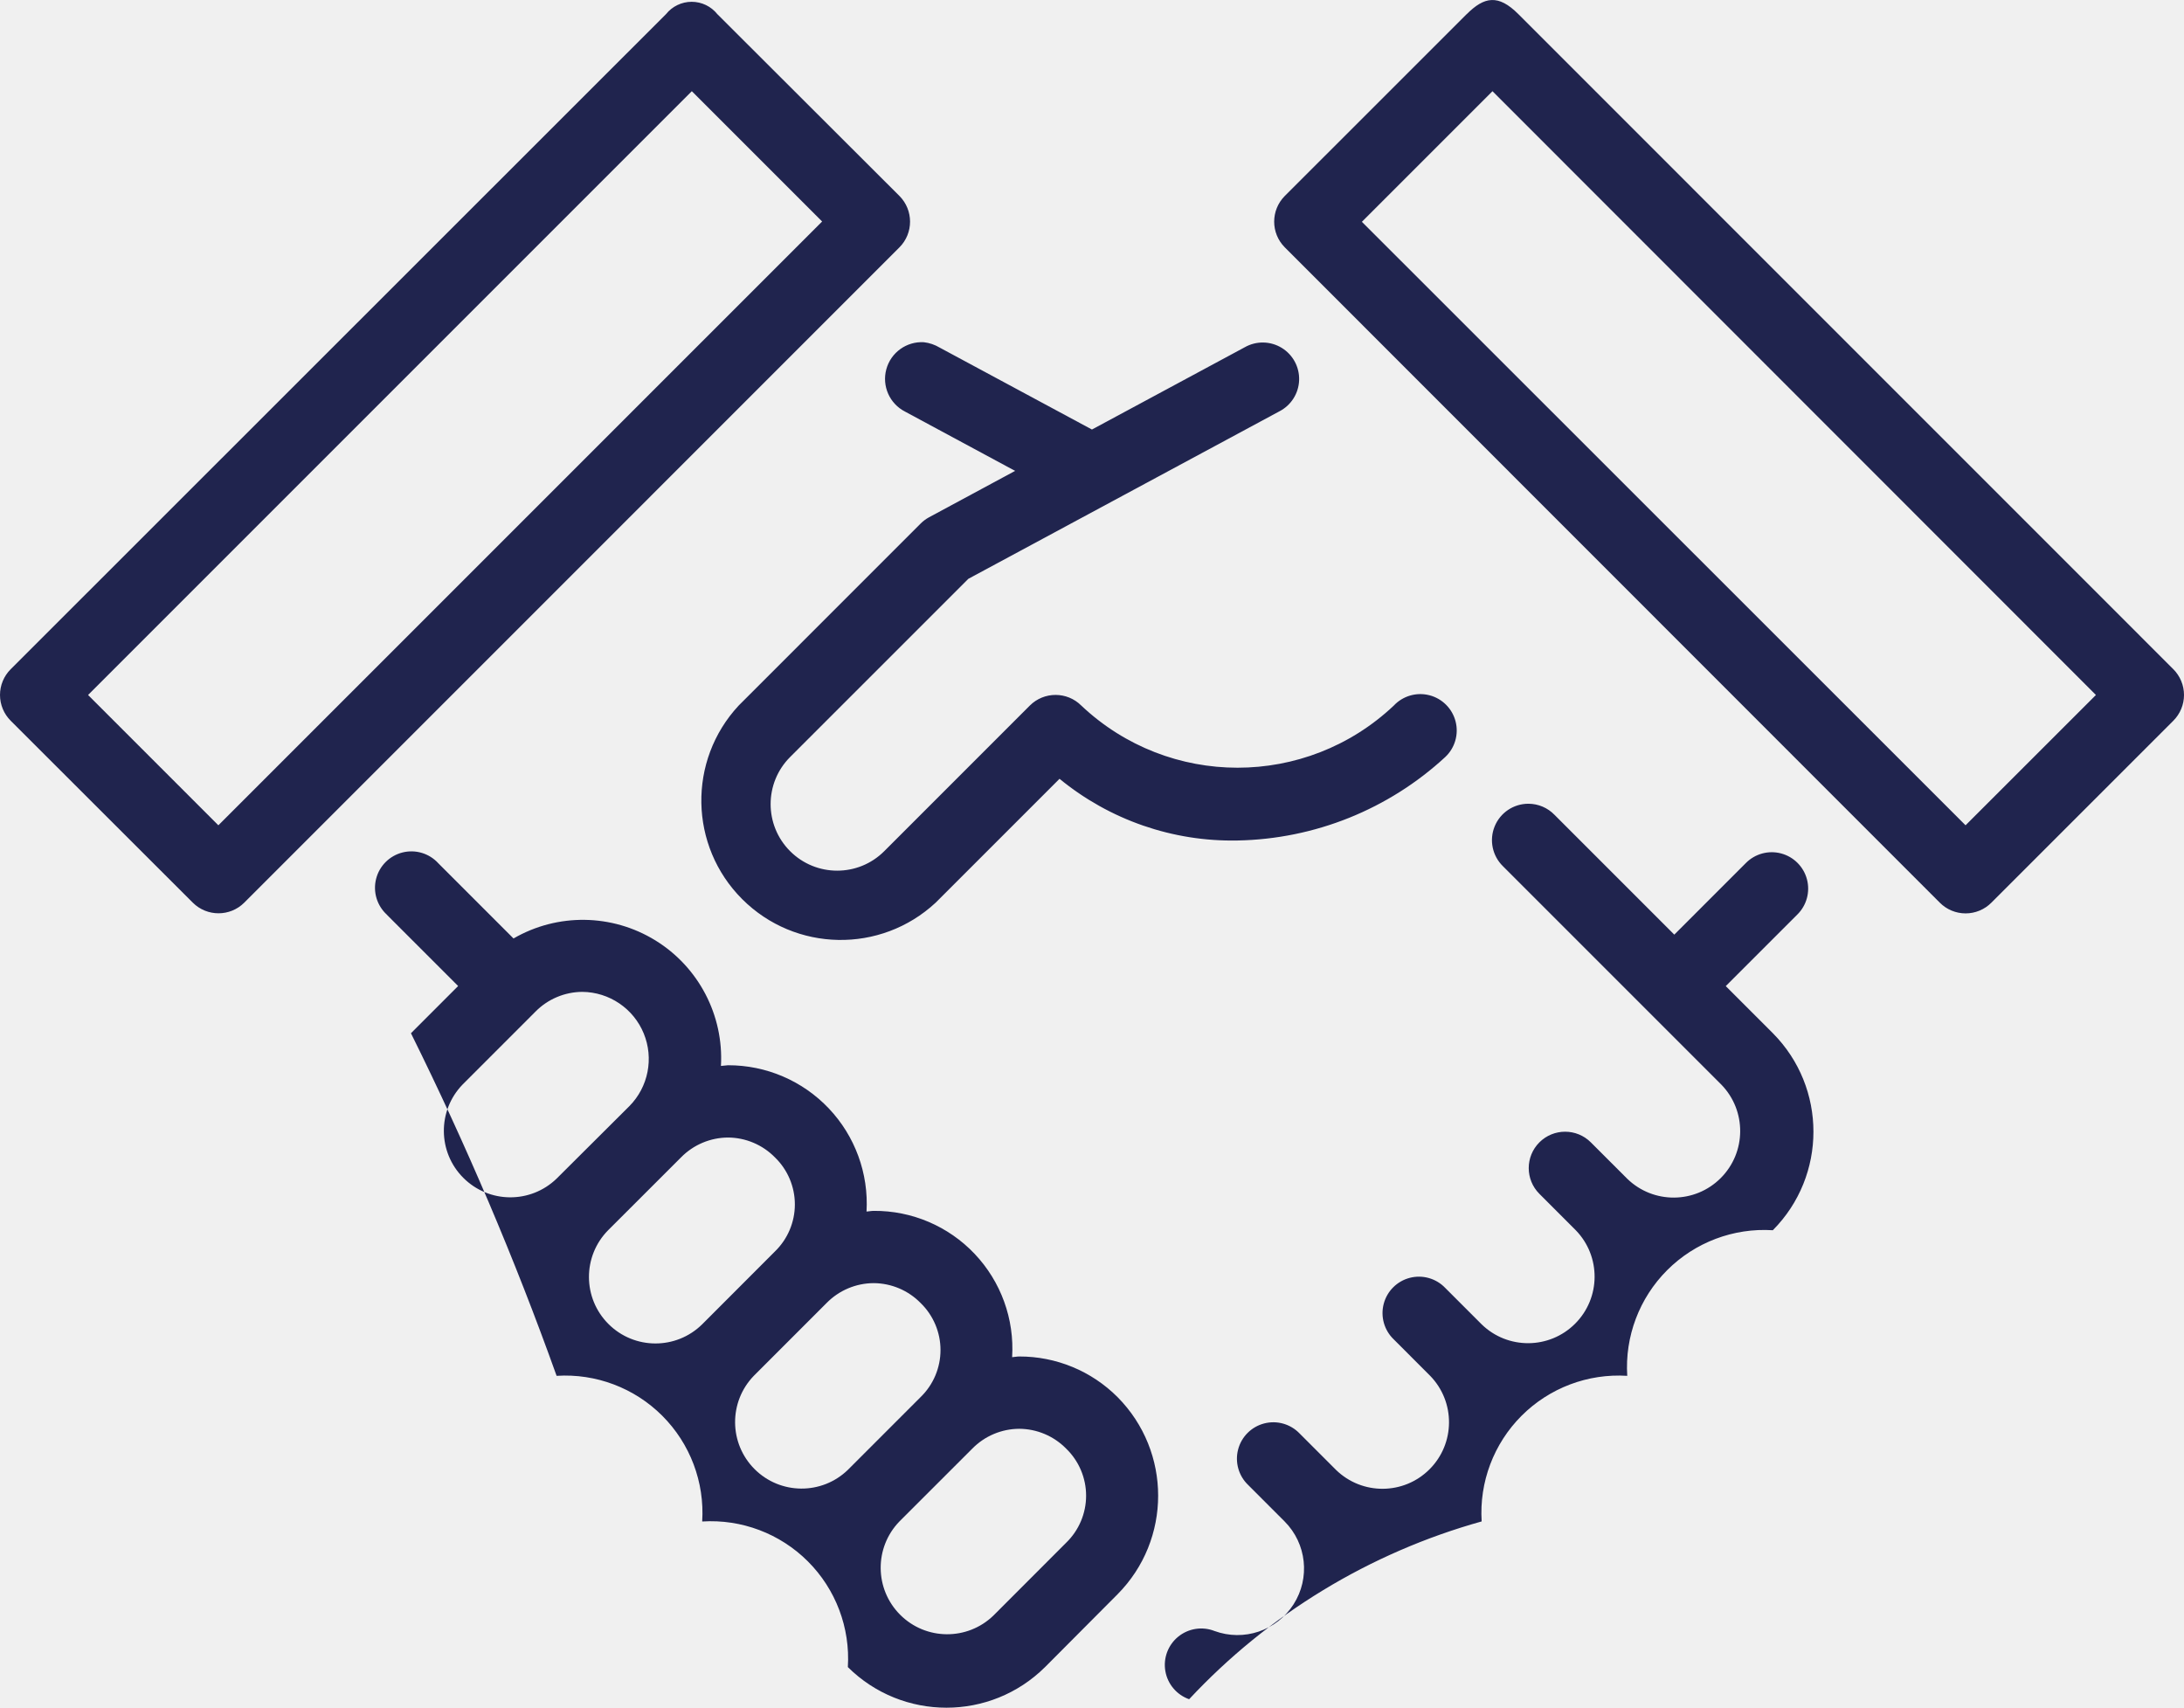
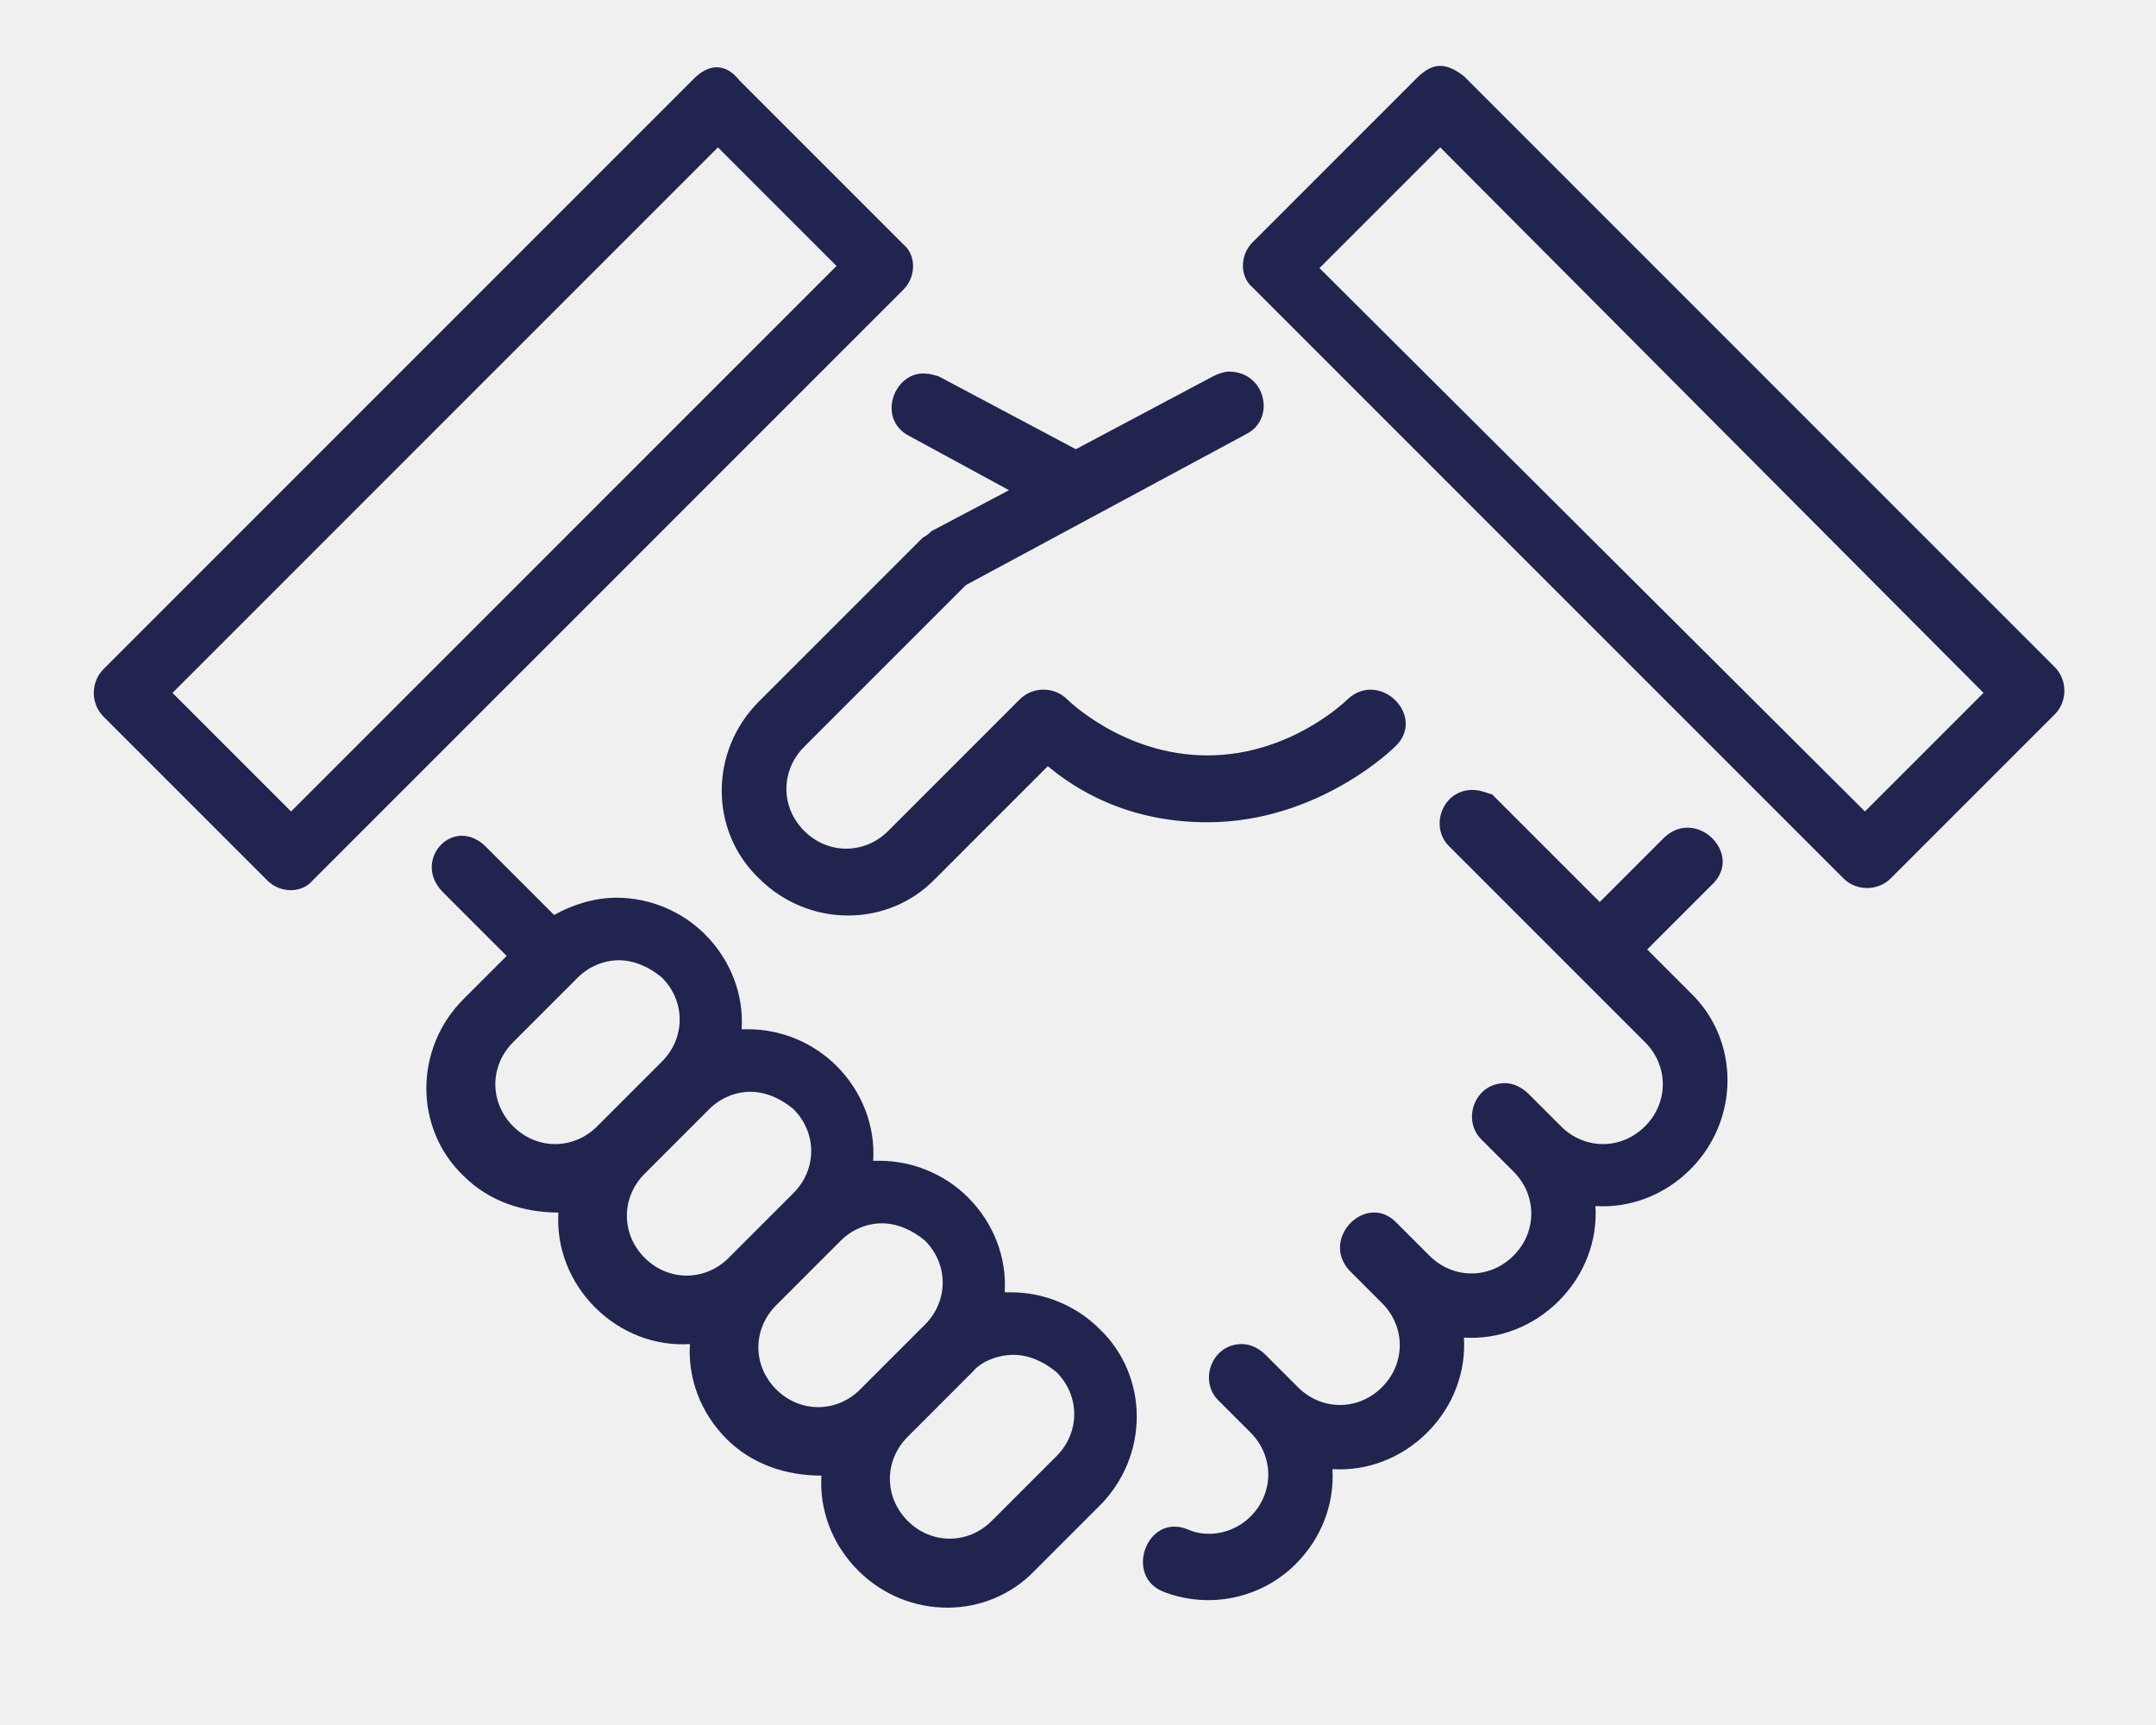
- <svg xmlns="http://www.w3.org/2000/svg" width="100.253" height="78.391" viewBox="0 0 100.253 78.391">
-   <g id="Group_49" data-name="Group 49" transform="translate(-669.802 -1302.393)">
-     <g id="Group_48" data-name="Group 48">
-       <path id="Path_102" data-name="Path 102" d="M737.127,1303.042l-8.35,8.347a1.671,1.671,0,0,0,0,2.356l30.07,30.082a1.669,1.669,0,0,0,2.365,0l8.351-8.35a1.672,1.672,0,0,0,0-2.369L739.5,1303.041c-.924-.924-1.565-.8-2.369,0Zm-36.753,0-30.079,30.066a1.67,1.67,0,0,0,0,2.369l8.36,8.351a1.672,1.672,0,0,0,2.356,0l30.08-30.083a1.672,1.672,0,0,0,0-2.356l-8.361-8.347a1.508,1.508,0,0,0-2.356,0Zm1.185,3.537,5.981,5.981-27.714,27.714-5.981-5.981Zm36.753,0,27.7,27.714-5.984,5.981-27.711-27.7Zm-26.1,11.522a1.686,1.686,0,0,0-.864,3.185l5.051,2.721-3.948,2.128a1.674,1.674,0,0,0-.389.29l-8.353,8.354a6.4,6.4,0,0,0,9.045,9.045l5.684-5.684a12.484,12.484,0,0,0,8.171,2.832,14.455,14.455,0,0,0,9.535-3.831,1.671,1.671,0,1,0-2.362-2.362,10.445,10.445,0,0,1-14.345,0,1.672,1.672,0,0,0-2.363,0l-6.682,6.683a3.055,3.055,0,0,1-4.321-4.321l8.181-8.18,14.273-7.685a1.672,1.672,0,1,0-1.586-2.943l-7.013,3.775-6.993-3.762a1.82,1.82,0,0,0-.721-.245Zm27.747,21.184a1.671,1.671,0,0,0-1.165,2.869l10.024,10.024a3.055,3.055,0,0,1-4.32,4.32l-1.671-1.67a1.67,1.67,0,1,0-2.362,2.362l1.67,1.671a3.055,3.055,0,0,1-4.32,4.32l-1.671-1.671a1.671,1.671,0,1,0-2.362,2.363l1.67,1.671a3.055,3.055,0,0,1-4.32,4.32l-1.671-1.671a1.671,1.671,0,1,0-2.362,2.363l1.67,1.671a3.057,3.057,0,0,1-3.22,5.028,1.671,1.671,0,1,0-1.162,3.133,29.051,29.051,0,0,1,13.428-8.161,6.3,6.3,0,0,1,6.683-6.683,6.3,6.3,0,0,1,6.683-6.683,6.419,6.419,0,0,0,0-9.045l-2.161-2.161,3.28-3.279a1.671,1.671,0,1,0-2.363-2.363l-3.279,3.28-5.5-5.5A1.67,1.67,0,0,0,739.963,1339.285Zm-52.4,5.094,3.273,3.273-2.166,2.167a146.325,146.325,0,0,1,6.686,15.725,6.3,6.3,0,0,1,6.683,6.686,6.3,6.3,0,0,1,6.686,6.683,6.427,6.427,0,0,0,9.052,0l3.328-3.342a6.426,6.426,0,0,0,0-9.051,6.352,6.352,0,0,0-4.513-1.864c-.109,0-.217.025-.326.032a6.322,6.322,0,0,0-6.357-6.716c-.109,0-.217.026-.326.032a6.353,6.353,0,0,0-6.36-6.716l-.323.032a6.35,6.35,0,0,0-9.522-5.851l-3.452-3.452A1.671,1.671,0,1,0,687.563,1344.379Zm8.974,3.541a3.079,3.079,0,0,1,2.16,5.244l-3.341,3.328a3.053,3.053,0,0,1-4.317-4.317l3.341-3.342A3.043,3.043,0,0,1,696.537,1347.92Zm6.686,6.686a3.041,3.041,0,0,1,2.157.913,3.005,3.005,0,0,1,0,4.314l-3.341,3.345a3.053,3.053,0,0,1-4.318-4.317l3.345-3.342A3.043,3.043,0,0,1,703.223,1354.606Zm6.686,6.683a3.041,3.041,0,0,1,2.157.913,3.009,3.009,0,0,1,0,4.317l-3.341,3.342a3.053,3.053,0,0,1-4.317-4.317l3.341-3.342A3.045,3.045,0,0,1,709.909,1361.289Zm6.683,6.686a3.042,3.042,0,0,1,2.157.913,3.005,3.005,0,0,1,0,4.314l-3.341,3.345a3.053,3.053,0,0,1-4.317-4.317l3.344-3.342A3.039,3.039,0,0,1,716.592,1367.975Z" fill="#20244e" />
+ <svg xmlns="http://www.w3.org/2000/svg" version="1.1" id="Layer_1" x="0px" y="0px" viewBox="0 0 100 80" style="enable-background:new 0 0 100 80;" xml:space="preserve">
+   <style type="text/css">
+ 	.st0{fill:#20244E;}
+ 	.st1{fill:#E6E6E6;}
+ 	.st2{fill:#B92F00;}
+ 	.st3{fill:#FFFFFF;}
+ 	.st4{fill:none;stroke:#20244E;stroke-width:3;stroke-linejoin:round;stroke-miterlimit:10;}
+ 	.st5{fill:none;stroke:#20244E;stroke-width:3;stroke-linecap:round;stroke-linejoin:round;stroke-miterlimit:10;}
+ 	.st6{fill:#FBB03B;}
+ </style>
+   <g transform="translate(0,-280.0666)">
+     <g>
+       <path class="st0" d="M65.7,283.7l-7.6,7.6c-0.6,0.6-0.6,1.6,0,2.1l27.4,27.4c0.6,0.6,1.6,0.6,2.2,0l7.6-7.6c0.6-0.6,0.6-1.6,0-2.2    l-27.4-27.4C67,282.9,66.4,283,65.7,283.7L65.7,283.7z M32.2,283.7L4.8,311.1c-0.6,0.6-0.6,1.6,0,2.2l7.6,7.6    c0.6,0.6,1.6,0.6,2.1,0l27.4-27.4c0.6-0.6,0.6-1.6,0-2.1l-7.6-7.6C33.6,282.9,32.8,283.1,32.2,283.7L32.2,283.7z M33.3,286.9    l5.5,5.5l-25.3,25.3L8,312.2L33.3,286.9z M66.8,286.9L92,312.2l-5.5,5.5l-25.3-25.2L66.8,286.9z M43,297.4    c-1.5-0.2-2.4,2.1-0.8,2.9l4.6,2.5l-3.6,1.9c-0.1,0.1-0.2,0.2-0.4,0.3l-7.6,7.6c-2.3,2.3-2.3,6,0,8.2c2.3,2.3,6,2.3,8.2,0l5.2-5.2    c1.2,1,3.6,2.6,7.4,2.6c5.2,0,8.7-3.5,8.7-3.5c1.5-1.4-0.7-3.6-2.2-2.2c0,0-2.6,2.6-6.5,2.6c-3.9,0-6.5-2.6-6.5-2.6    c-0.6-0.6-1.6-0.6-2.2,0l-6.1,6.1c-1.1,1.1-2.8,1.1-3.9,0c-1.1-1.1-1.1-2.8,0-3.9l7.5-7.5l13-7c1.4-0.7,0.9-2.9-0.8-2.9    c-0.2,0-0.5,0.1-0.7,0.2l-6.4,3.4l-6.4-3.4C43.4,297.5,43.2,297.4,43,297.4L43,297.4z M68.3,316.7c-1.4,0-2,1.7-1.1,2.6l9.1,9.1    c1.1,1.1,1.1,2.8,0,3.9c-1.1,1.1-2.8,1.1-3.9,0l-1.5-1.5c-0.3-0.3-0.7-0.5-1.1-0.5c-1.4,0-2,1.7-1.1,2.6l1.5,1.5    c1.1,1.1,1.1,2.8,0,3.9c-1.1,1.1-2.8,1.1-3.9,0l-1.5-1.5c-1.4-1.5-3.6,0.7-2.2,2.2l1.5,1.5c1.1,1.1,1.1,2.8,0,3.9    c-1.1,1.1-2.8,1.1-3.9,0l-1.5-1.5c-0.3-0.3-0.7-0.5-1.1-0.5c-1.4,0-2,1.7-1.1,2.6l1.5,1.5c1.1,1.1,1.1,2.8,0,3.9    c-0.8,0.8-2,1-2.9,0.6c-1.9-0.8-3,2.2-1.1,2.9c2.1,0.8,4.5,0.3,6.1-1.3c1.2-1.2,1.8-2.8,1.7-4.4c1.6,0.1,3.2-0.5,4.4-1.7    c1.2-1.2,1.8-2.8,1.7-4.4c1.6,0.1,3.2-0.5,4.4-1.7c1.2-1.2,1.8-2.8,1.7-4.4c1.6,0.1,3.2-0.5,4.4-1.7c2.3-2.3,2.3-6,0-8.2l-2-2l3-3    c1.5-1.4-0.7-3.6-2.2-2.2l-3,3l-5-5C69.1,316.9,68.7,316.7,68.3,316.7z M20.5,321.4l3,3l-2,2c-2.3,2.3-2.3,6,0,8.2    c1.2,1.2,2.8,1.7,4.4,1.7c-0.1,1.6,0.5,3.2,1.7,4.4c1.2,1.2,2.8,1.8,4.4,1.7c-0.1,1.6,0.5,3.2,1.7,4.4c1.2,1.2,2.8,1.7,4.4,1.7    c-0.1,1.6,0.5,3.2,1.7,4.4c2.3,2.3,6,2.3,8.2,0l3-3c2.3-2.3,2.3-6,0-8.2c-1.1-1.1-2.6-1.7-4.1-1.7c-0.1,0-0.2,0-0.3,0    c0.1-1.6-0.5-3.2-1.7-4.4c-1.1-1.1-2.6-1.7-4.1-1.7c-0.1,0-0.2,0-0.3,0c0.1-1.6-0.5-3.2-1.7-4.4c-1.1-1.1-2.6-1.7-4.1-1.7l-0.3,0    c0.1-1.6-0.5-3.2-1.7-4.4c-1.1-1.1-2.6-1.7-4.1-1.7c-1,0-2,0.3-2.9,0.8l-3.1-3.1C21.1,317.8,19.1,319.9,20.5,321.4z M28.7,324.6    c0.7,0,1.4,0.3,2,0.8c1.1,1.1,1.1,2.8,0,3.9l-3,3c-1.1,1.1-2.8,1.1-3.9,0c-1.1-1.1-1.1-2.8,0-3.9l3-3    C27.3,324.9,28,324.6,28.7,324.6z M34.8,330.7c0.7,0,1.4,0.3,2,0.8c1.1,1.1,1.1,2.8,0,3.9l-3,3c-1.1,1.1-2.8,1.1-3.9,0    c-1.1-1.1-1.1-2.8,0-3.9l3-3C33.4,331,34.1,330.7,34.8,330.7z M40.9,336.8c0.7,0,1.4,0.3,2,0.8c1.1,1.1,1.1,2.8,0,3.9l-3,3    c-1.1,1.1-2.8,1.1-3.9,0c-1.1-1.1-1.1-2.8,0-3.9l3-3C39.5,337.1,40.2,336.8,40.9,336.8z M47,342.9c0.7,0,1.4,0.3,2,0.8    c1.1,1.1,1.1,2.8,0,3.9l-3,3c-1.1,1.1-2.8,1.1-3.9,0c-1.1-1.1-1.1-2.8,0-3.9l3-3C45.5,343.2,46.3,342.9,47,342.9z" />
    </g>
  </g>
</svg>
